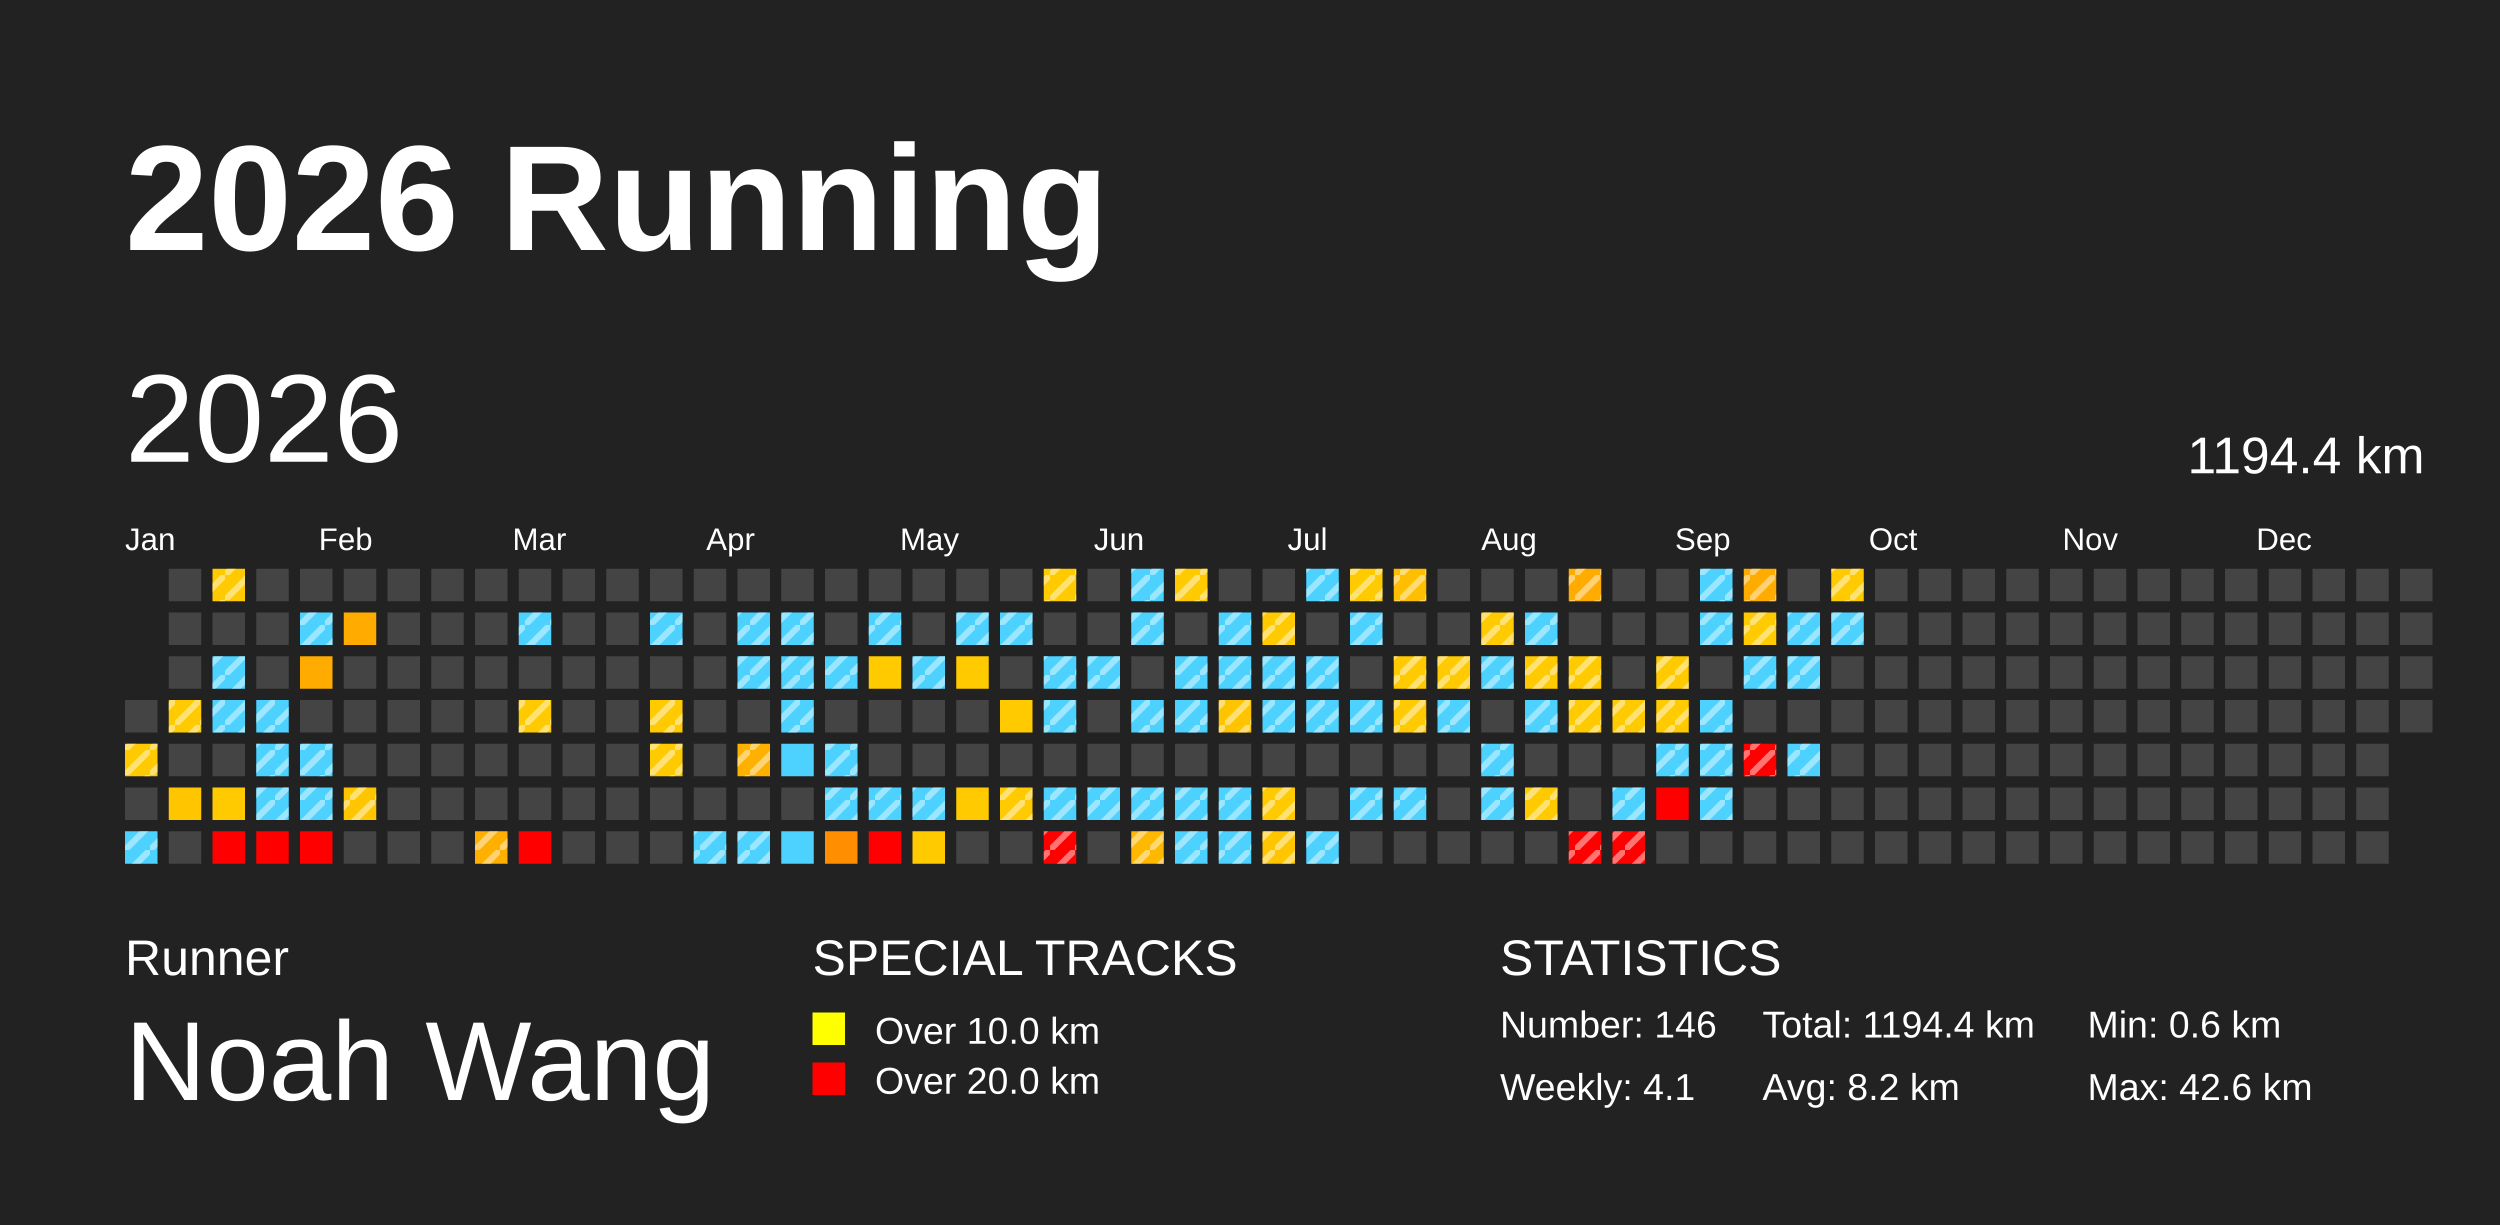
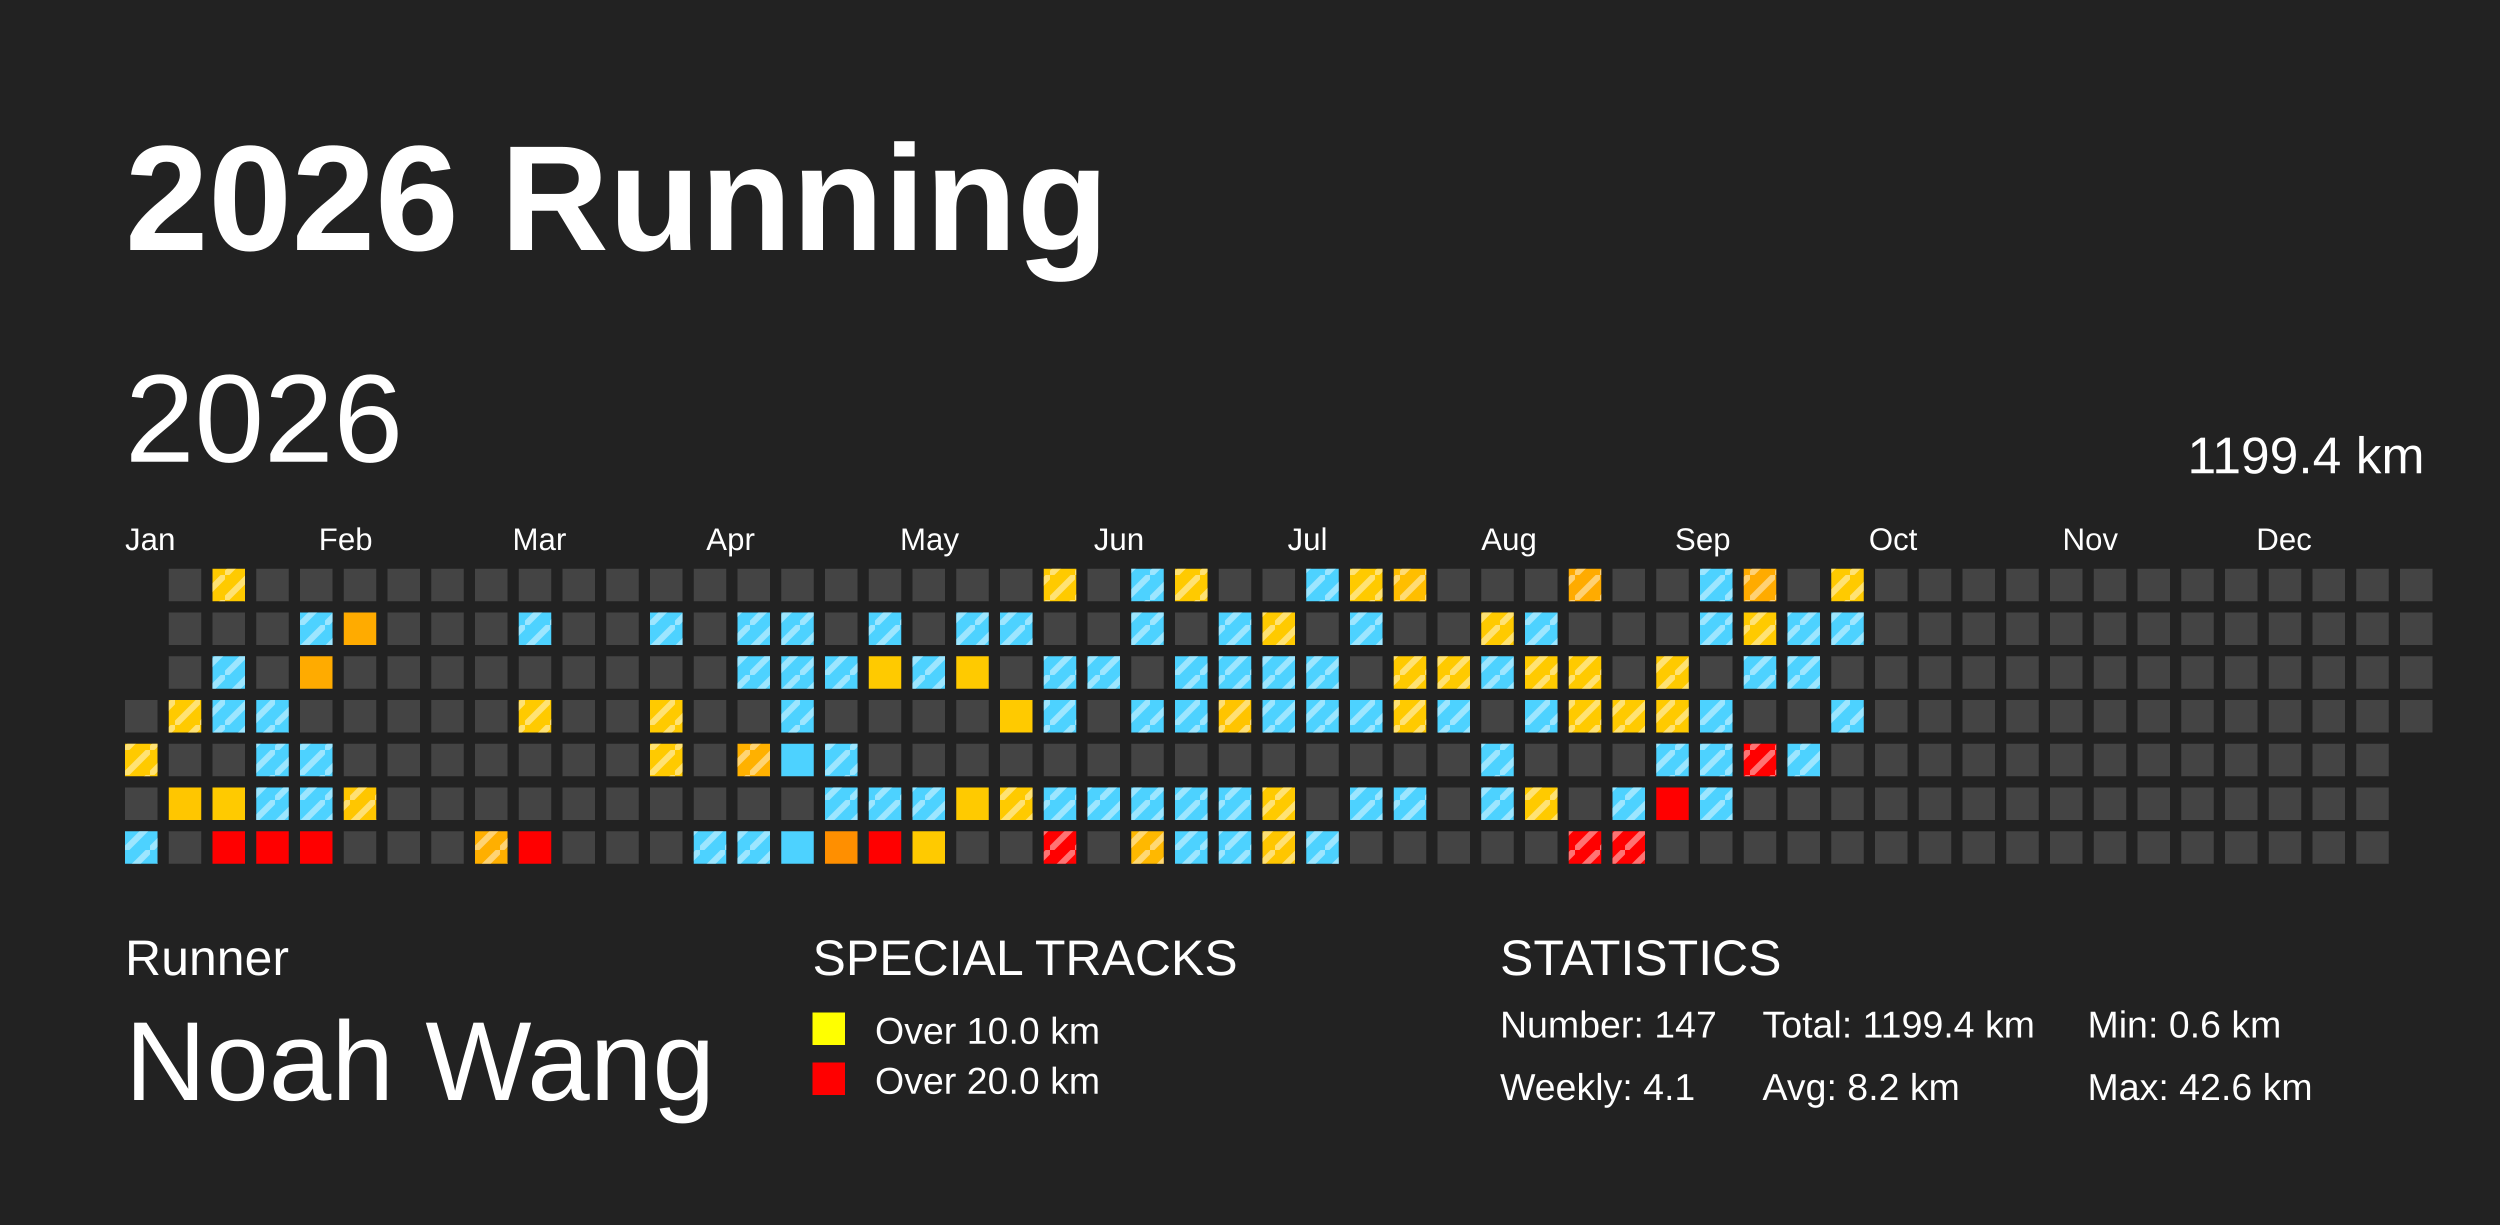
<svg xmlns="http://www.w3.org/2000/svg" baseProfile="full" height="98mm" version="1.1" viewBox="0,0,200,98" width="200mm">
  <defs>
    <pattern height="2" id="indoor-stripe" patternUnits="userSpaceOnUse" width="2">
      <line stroke="white" stroke-opacity="0.45" stroke-width="0.5" x1="0" x2="2" y1="2" y2="0" />
    </pattern>
  </defs>
  <rect fill="#222222" height="98" width="200" x="0" y="0" />
  <text fill="#FFFFFF" style="font-size:12px; font-family:Arial; font-weight:bold;" x="10" y="20">2026 Running</text>
  <text fill="#FFFFFF" style="font-size:4px; font-family:Arial" x="10" y="78">Runner</text>
  <text fill="#FFFFFF" style="font-size:9px; font-family:Arial" x="10" y="88">Noah Wang</text>
  <text fill="#FFFFFF" style="font-size:4px; font-family:Arial" x="65" y="78">SPECIAL TRACKS</text>
  <rect fill="yellow" height="2.6" width="2.6" x="65" y="81" />
  <text fill="#FFFFFF" style="font-size:3px; font-family:Arial" x="70" y="83.5">Over 10.0 km</text>
  <rect fill="red" height="2.6" width="2.6" x="65" y="85" />
  <text fill="#FFFFFF" style="font-size:3px; font-family:Arial" x="70" y="87.5">Over 20.0 km</text>
  <text fill="#FFFFFF" style="font-size:4px; font-family:Arial" x="120" y="78">STATISTICS</text>
-   <text fill="#FFFFFF" style="font-size:3px; font-family:Arial" x="120" y="83">Number: 146</text>
+   <text fill="#FFFFFF" style="font-size:3px; font-family:Arial" x="120" y="83">Number: 147</text>
  <text fill="#FFFFFF" style="font-size:3px; font-family:Arial" x="120" y="88">Weekly: 4.1</text>
-   <text fill="#FFFFFF" style="font-size:3px; font-family:Arial" x="141" y="83">Total: 1194.4 km</text>
+   <text fill="#FFFFFF" style="font-size:3px; font-family:Arial" x="141" y="83">Total: 1199.4 km</text>
  <text fill="#FFFFFF" style="font-size:3px; font-family:Arial" x="141" y="88">Avg: 8.2 km</text>
  <text fill="#FFFFFF" style="font-size:3px; font-family:Arial" x="167" y="83">Min: 0.6 km</text>
  <text fill="#FFFFFF" style="font-size:3px; font-family:Arial" x="167" y="88">Max: 42.6 km</text>
  <text dominant-baseline="hanging" fill="#FFFFFF" style="font-size:10.0px; font-family:Arial;" x="10" y="30">2026</text>
-   <text dominant-baseline="hanging" fill="#FFFFFF" style="font-size:4.125px; font-family:Arial;" x="175" y="35">1194.4 km</text>
+   <text dominant-baseline="hanging" fill="#FFFFFF" style="font-size:4.125px; font-family:Arial;" x="175" y="35">1199.4 km</text>
  <text fill="#FFFFFF" style="font-size:2.5px; font-family:Arial" x="10.0" y="44">Jan</text>
  <text fill="#FFFFFF" style="font-size:2.5px; font-family:Arial" x="25.5" y="44">Feb</text>
  <text fill="#FFFFFF" style="font-size:2.5px; font-family:Arial" x="41.0" y="44">Mar</text>
  <text fill="#FFFFFF" style="font-size:2.5px; font-family:Arial" x="56.5" y="44">Apr</text>
  <text fill="#FFFFFF" style="font-size:2.5px; font-family:Arial" x="72.0" y="44">May</text>
  <text fill="#FFFFFF" style="font-size:2.5px; font-family:Arial" x="87.5" y="44">Jun</text>
  <text fill="#FFFFFF" style="font-size:2.5px; font-family:Arial" x="103.0" y="44">Jul</text>
  <text fill="#FFFFFF" style="font-size:2.5px; font-family:Arial" x="118.5" y="44">Aug</text>
  <text fill="#FFFFFF" style="font-size:2.5px; font-family:Arial" x="134.0" y="44">Sep</text>
  <text fill="#FFFFFF" style="font-size:2.5px; font-family:Arial" x="149.5" y="44">Oct</text>
  <text fill="#FFFFFF" style="font-size:2.5px; font-family:Arial" x="165.0" y="44">Nov</text>
  <text fill="#FFFFFF" style="font-size:2.5px; font-family:Arial" x="180.5" y="44">Dec</text>
  <rect fill="#444444" height="2.6" width="2.6" x="10.0" y="56.0" />
  <rect fill="#ffca00" height="2.6" width="2.6" x="10.0" y="59.5" />
  <rect fill="url(#indoor-stripe)" height="2.6" style="pointer-events: none;" width="2.6" x="10.0" y="59.5" />
  <rect fill="#444444" height="2.6" width="2.6" x="10.0" y="63.0" />
  <rect fill="#4dd2ff" height="2.6" width="2.6" x="10.0" y="66.5" />
  <rect fill="url(#indoor-stripe)" height="2.6" style="pointer-events: none;" width="2.6" x="10.0" y="66.5" />
  <rect fill="#444444" height="2.6" width="2.6" x="13.5" y="45.5" />
  <rect fill="#444444" height="2.6" width="2.6" x="13.5" y="49.0" />
  <rect fill="#444444" height="2.6" width="2.6" x="13.5" y="52.5" />
  <rect fill="#ffca00" height="2.6" width="2.6" x="13.5" y="56.0" />
  <rect fill="url(#indoor-stripe)" height="2.6" style="pointer-events: none;" width="2.6" x="13.5" y="56.0" />
  <rect fill="#444444" height="2.6" width="2.6" x="13.5" y="59.5" />
  <rect fill="#ffc600" height="2.6" width="2.6" x="13.5" y="63.0" />
  <rect fill="#444444" height="2.6" width="2.6" x="13.5" y="66.5" />
  <rect fill="#ffca00" height="2.6" width="2.6" x="17.0" y="45.5" />
  <rect fill="url(#indoor-stripe)" height="2.6" style="pointer-events: none;" width="2.6" x="17.0" y="45.5" />
  <rect fill="#444444" height="2.6" width="2.6" x="17.0" y="49.0" />
  <rect fill="#4dd2ff" height="2.6" width="2.6" x="17.0" y="52.5" />
  <rect fill="url(#indoor-stripe)" height="2.6" style="pointer-events: none;" width="2.6" x="17.0" y="52.5" />
  <rect fill="#4dd2ff" height="2.6" width="2.6" x="17.0" y="56.0" />
  <rect fill="url(#indoor-stripe)" height="2.6" style="pointer-events: none;" width="2.6" x="17.0" y="56.0" />
  <rect fill="#444444" height="2.6" width="2.6" x="17.0" y="59.5" />
  <rect fill="#ffca00" height="2.6" width="2.6" x="17.0" y="63.0" />
  <rect fill="red" height="2.6" width="2.6" x="17.0" y="66.5" />
  <rect fill="#444444" height="2.6" width="2.6" x="20.5" y="45.5" />
  <rect fill="#444444" height="2.6" width="2.6" x="20.5" y="49.0" />
  <rect fill="#444444" height="2.6" width="2.6" x="20.5" y="52.5" />
  <rect fill="#4dd2ff" height="2.6" width="2.6" x="20.5" y="56.0" />
  <rect fill="url(#indoor-stripe)" height="2.6" style="pointer-events: none;" width="2.6" x="20.5" y="56.0" />
  <rect fill="#4dd2ff" height="2.6" width="2.6" x="20.5" y="59.5" />
  <rect fill="url(#indoor-stripe)" height="2.6" style="pointer-events: none;" width="2.6" x="20.5" y="59.5" />
  <rect fill="#4dd2ff" height="2.6" width="2.6" x="20.5" y="63.0" />
  <rect fill="url(#indoor-stripe)" height="2.6" style="pointer-events: none;" width="2.6" x="20.5" y="63.0" />
  <rect fill="red" height="2.6" width="2.6" x="20.5" y="66.5" />
  <rect fill="#444444" height="2.6" width="2.6" x="24.0" y="45.5" />
  <rect fill="#4dd2ff" height="2.6" width="2.6" x="24.0" y="49.0" />
  <rect fill="url(#indoor-stripe)" height="2.6" style="pointer-events: none;" width="2.6" x="24.0" y="49.0" />
  <rect fill="#ffab00" height="2.6" width="2.6" x="24.0" y="52.5" />
  <rect fill="#444444" height="2.6" width="2.6" x="24.0" y="56.0" />
  <rect fill="#4dd2ff" height="2.6" width="2.6" x="24.0" y="59.5" />
  <rect fill="url(#indoor-stripe)" height="2.6" style="pointer-events: none;" width="2.6" x="24.0" y="59.5" />
  <rect fill="#4dd2ff" height="2.6" width="2.6" x="24.0" y="63.0" />
  <rect fill="url(#indoor-stripe)" height="2.6" style="pointer-events: none;" width="2.6" x="24.0" y="63.0" />
  <rect fill="red" height="2.6" width="2.6" x="24.0" y="66.5" />
  <rect fill="#444444" height="2.6" width="2.6" x="27.5" y="45.5" />
  <rect fill="#ffab00" height="2.6" width="2.6" x="27.5" y="49.0" />
  <rect fill="#444444" height="2.6" width="2.6" x="27.5" y="52.5" />
  <rect fill="#444444" height="2.6" width="2.6" x="27.5" y="56.0" />
  <rect fill="#444444" height="2.6" width="2.6" x="27.5" y="59.5" />
  <rect fill="#ffc600" height="2.6" width="2.6" x="27.5" y="63.0" />
  <rect fill="url(#indoor-stripe)" height="2.6" style="pointer-events: none;" width="2.6" x="27.5" y="63.0" />
  <rect fill="#444444" height="2.6" width="2.6" x="27.5" y="66.5" />
  <rect fill="#444444" height="2.6" width="2.6" x="31.0" y="45.5" />
  <rect fill="#444444" height="2.6" width="2.6" x="31.0" y="49.0" />
  <rect fill="#444444" height="2.6" width="2.6" x="31.0" y="52.5" />
  <rect fill="#444444" height="2.6" width="2.6" x="31.0" y="56.0" />
  <rect fill="#444444" height="2.6" width="2.6" x="31.0" y="59.5" />
  <rect fill="#444444" height="2.6" width="2.6" x="31.0" y="63.0" />
  <rect fill="#444444" height="2.6" width="2.6" x="31.0" y="66.5" />
  <rect fill="#444444" height="2.6" width="2.6" x="34.5" y="45.5" />
  <rect fill="#444444" height="2.6" width="2.6" x="34.5" y="49.0" />
  <rect fill="#444444" height="2.6" width="2.6" x="34.5" y="52.5" />
  <rect fill="#444444" height="2.6" width="2.6" x="34.5" y="56.0" />
  <rect fill="#444444" height="2.6" width="2.6" x="34.5" y="59.5" />
  <rect fill="#444444" height="2.6" width="2.6" x="34.5" y="63.0" />
  <rect fill="#444444" height="2.6" width="2.6" x="34.5" y="66.5" />
  <rect fill="#444444" height="2.6" width="2.6" x="38.0" y="45.5" />
  <rect fill="#444444" height="2.6" width="2.6" x="38.0" y="49.0" />
  <rect fill="#444444" height="2.6" width="2.6" x="38.0" y="52.5" />
  <rect fill="#444444" height="2.6" width="2.6" x="38.0" y="56.0" />
  <rect fill="#444444" height="2.6" width="2.6" x="38.0" y="59.5" />
  <rect fill="#444444" height="2.6" width="2.6" x="38.0" y="63.0" />
  <rect fill="#ffaf00" height="2.6" width="2.6" x="38.0" y="66.5" />
  <rect fill="url(#indoor-stripe)" height="2.6" style="pointer-events: none;" width="2.6" x="38.0" y="66.5" />
  <rect fill="#444444" height="2.6" width="2.6" x="41.5" y="45.5" />
  <rect fill="#4dd2ff" height="2.6" width="2.6" x="41.5" y="49.0" />
  <rect fill="url(#indoor-stripe)" height="2.6" style="pointer-events: none;" width="2.6" x="41.5" y="49.0" />
  <rect fill="#444444" height="2.6" width="2.6" x="41.5" y="52.5" />
  <rect fill="#ffca00" height="2.6" width="2.6" x="41.5" y="56.0" />
  <rect fill="url(#indoor-stripe)" height="2.6" style="pointer-events: none;" width="2.6" x="41.5" y="56.0" />
  <rect fill="#444444" height="2.6" width="2.6" x="41.5" y="59.5" />
  <rect fill="#444444" height="2.6" width="2.6" x="41.5" y="63.0" />
  <rect fill="red" height="2.6" width="2.6" x="41.5" y="66.5" />
  <rect fill="#444444" height="2.6" width="2.6" x="45.0" y="45.5" />
  <rect fill="#444444" height="2.6" width="2.6" x="45.0" y="49.0" />
  <rect fill="#444444" height="2.6" width="2.6" x="45.0" y="52.5" />
  <rect fill="#444444" height="2.6" width="2.6" x="45.0" y="56.0" />
  <rect fill="#444444" height="2.6" width="2.6" x="45.0" y="59.5" />
  <rect fill="#444444" height="2.6" width="2.6" x="45.0" y="63.0" />
  <rect fill="#444444" height="2.6" width="2.6" x="45.0" y="66.5" />
  <rect fill="#444444" height="2.6" width="2.6" x="48.5" y="45.5" />
  <rect fill="#444444" height="2.6" width="2.6" x="48.5" y="49.0" />
  <rect fill="#444444" height="2.6" width="2.6" x="48.5" y="52.5" />
  <rect fill="#444444" height="2.6" width="2.6" x="48.5" y="56.0" />
  <rect fill="#444444" height="2.6" width="2.6" x="48.5" y="59.5" />
  <rect fill="#444444" height="2.6" width="2.6" x="48.5" y="63.0" />
  <rect fill="#444444" height="2.6" width="2.6" x="48.5" y="66.5" />
  <rect fill="#444444" height="2.6" width="2.6" x="52.0" y="45.5" />
  <rect fill="#4dd2ff" height="2.6" width="2.6" x="52.0" y="49.0" />
  <rect fill="url(#indoor-stripe)" height="2.6" style="pointer-events: none;" width="2.6" x="52.0" y="49.0" />
  <rect fill="#444444" height="2.6" width="2.6" x="52.0" y="52.5" />
  <rect fill="#ffca00" height="2.6" width="2.6" x="52.0" y="56.0" />
  <rect fill="url(#indoor-stripe)" height="2.6" style="pointer-events: none;" width="2.6" x="52.0" y="56.0" />
  <rect fill="#ffca00" height="2.6" width="2.6" x="52.0" y="59.5" />
  <rect fill="url(#indoor-stripe)" height="2.6" style="pointer-events: none;" width="2.6" x="52.0" y="59.5" />
  <rect fill="#444444" height="2.6" width="2.6" x="52.0" y="63.0" />
  <rect fill="#444444" height="2.6" width="2.6" x="52.0" y="66.5" />
  <rect fill="#444444" height="2.6" width="2.6" x="55.5" y="45.5" />
  <rect fill="#444444" height="2.6" width="2.6" x="55.5" y="49.0" />
  <rect fill="#444444" height="2.6" width="2.6" x="55.5" y="52.5" />
  <rect fill="#444444" height="2.6" width="2.6" x="55.5" y="56.0" />
  <rect fill="#444444" height="2.6" width="2.6" x="55.5" y="59.5" />
  <rect fill="#444444" height="2.6" width="2.6" x="55.5" y="63.0" />
  <rect fill="#4dd2ff" height="2.6" width="2.6" x="55.5" y="66.5" />
  <rect fill="url(#indoor-stripe)" height="2.6" style="pointer-events: none;" width="2.6" x="55.5" y="66.5" />
  <rect fill="#444444" height="2.6" width="2.6" x="59.0" y="45.5" />
  <rect fill="#4dd2ff" height="2.6" width="2.6" x="59.0" y="49.0" />
  <rect fill="url(#indoor-stripe)" height="2.6" style="pointer-events: none;" width="2.6" x="59.0" y="49.0" />
  <rect fill="#4dd2ff" height="2.6" width="2.6" x="59.0" y="52.5" />
  <rect fill="url(#indoor-stripe)" height="2.6" style="pointer-events: none;" width="2.6" x="59.0" y="52.5" />
  <rect fill="#444444" height="2.6" width="2.6" x="59.0" y="56.0" />
  <rect fill="#ffb100" height="2.6" width="2.6" x="59.0" y="59.5" />
  <rect fill="url(#indoor-stripe)" height="2.6" style="pointer-events: none;" width="2.6" x="59.0" y="59.5" />
  <rect fill="#444444" height="2.6" width="2.6" x="59.0" y="63.0" />
  <rect fill="#4dd2ff" height="2.6" width="2.6" x="59.0" y="66.5" />
  <rect fill="url(#indoor-stripe)" height="2.6" style="pointer-events: none;" width="2.6" x="59.0" y="66.5" />
  <rect fill="#444444" height="2.6" width="2.6" x="62.5" y="45.5" />
  <rect fill="#4dd2ff" height="2.6" width="2.6" x="62.5" y="49.0" />
  <rect fill="url(#indoor-stripe)" height="2.6" style="pointer-events: none;" width="2.6" x="62.5" y="49.0" />
  <rect fill="#4dd2ff" height="2.6" width="2.6" x="62.5" y="52.5" />
  <rect fill="url(#indoor-stripe)" height="2.6" style="pointer-events: none;" width="2.6" x="62.5" y="52.5" />
  <rect fill="#4dd2ff" height="2.6" width="2.6" x="62.5" y="56.0" />
  <rect fill="url(#indoor-stripe)" height="2.6" style="pointer-events: none;" width="2.6" x="62.5" y="56.0" />
  <rect fill="#4dd2ff" height="2.6" width="2.6" x="62.5" y="59.5" />
  <rect fill="#444444" height="2.6" width="2.6" x="62.5" y="63.0" />
  <rect fill="#4dd2ff" height="2.6" width="2.6" x="62.5" y="66.5" />
  <rect fill="#444444" height="2.6" width="2.6" x="66.0" y="45.5" />
  <rect fill="#444444" height="2.6" width="2.6" x="66.0" y="49.0" />
  <rect fill="#4dd2ff" height="2.6" width="2.6" x="66.0" y="52.5" />
  <rect fill="url(#indoor-stripe)" height="2.6" style="pointer-events: none;" width="2.6" x="66.0" y="52.5" />
  <rect fill="#444444" height="2.6" width="2.6" x="66.0" y="56.0" />
  <rect fill="#4dd2ff" height="2.6" width="2.6" x="66.0" y="59.5" />
  <rect fill="url(#indoor-stripe)" height="2.6" style="pointer-events: none;" width="2.6" x="66.0" y="59.5" />
  <rect fill="#4dd2ff" height="2.6" width="2.6" x="66.0" y="63.0" />
  <rect fill="url(#indoor-stripe)" height="2.6" style="pointer-events: none;" width="2.6" x="66.0" y="63.0" />
  <rect fill="#ff8f00" height="2.6" width="2.6" x="66.0" y="66.5" />
  <rect fill="#444444" height="2.6" width="2.6" x="69.5" y="45.5" />
  <rect fill="#4dd2ff" height="2.6" width="2.6" x="69.5" y="49.0" />
  <rect fill="url(#indoor-stripe)" height="2.6" style="pointer-events: none;" width="2.6" x="69.5" y="49.0" />
  <rect fill="#ffca00" height="2.6" width="2.6" x="69.5" y="52.5" />
  <rect fill="#444444" height="2.6" width="2.6" x="69.5" y="56.0" />
  <rect fill="#444444" height="2.6" width="2.6" x="69.5" y="59.5" />
  <rect fill="#4dd2ff" height="2.6" width="2.6" x="69.5" y="63.0" />
  <rect fill="url(#indoor-stripe)" height="2.6" style="pointer-events: none;" width="2.6" x="69.5" y="63.0" />
  <rect fill="red" height="2.6" width="2.6" x="69.5" y="66.5" />
  <rect fill="#444444" height="2.6" width="2.6" x="73.0" y="45.5" />
  <rect fill="#444444" height="2.6" width="2.6" x="73.0" y="49.0" />
  <rect fill="#4dd2ff" height="2.6" width="2.6" x="73.0" y="52.5" />
  <rect fill="url(#indoor-stripe)" height="2.6" style="pointer-events: none;" width="2.6" x="73.0" y="52.5" />
  <rect fill="#444444" height="2.6" width="2.6" x="73.0" y="56.0" />
  <rect fill="#444444" height="2.6" width="2.6" x="73.0" y="59.5" />
  <rect fill="#4dd2ff" height="2.6" width="2.6" x="73.0" y="63.0" />
  <rect fill="url(#indoor-stripe)" height="2.6" style="pointer-events: none;" width="2.6" x="73.0" y="63.0" />
  <rect fill="#ffca00" height="2.6" width="2.6" x="73.0" y="66.5" />
  <rect fill="#444444" height="2.6" width="2.6" x="76.5" y="45.5" />
  <rect fill="#4dd2ff" height="2.6" width="2.6" x="76.5" y="49.0" />
  <rect fill="url(#indoor-stripe)" height="2.6" style="pointer-events: none;" width="2.6" x="76.5" y="49.0" />
  <rect fill="#ffca00" height="2.6" width="2.6" x="76.5" y="52.5" />
  <rect fill="#444444" height="2.6" width="2.6" x="76.5" y="56.0" />
  <rect fill="#444444" height="2.6" width="2.6" x="76.5" y="59.5" />
  <rect fill="#ffca00" height="2.6" width="2.6" x="76.5" y="63.0" />
  <rect fill="#444444" height="2.6" width="2.6" x="76.5" y="66.5" />
  <rect fill="#444444" height="2.6" width="2.6" x="80.0" y="45.5" />
  <rect fill="#4dd2ff" height="2.6" width="2.6" x="80.0" y="49.0" />
  <rect fill="url(#indoor-stripe)" height="2.6" style="pointer-events: none;" width="2.6" x="80.0" y="49.0" />
  <rect fill="#444444" height="2.6" width="2.6" x="80.0" y="52.5" />
  <rect fill="#ffca00" height="2.6" width="2.6" x="80.0" y="56.0" />
  <rect fill="#444444" height="2.6" width="2.6" x="80.0" y="59.5" />
  <rect fill="#ffca00" height="2.6" width="2.6" x="80.0" y="63.0" />
  <rect fill="url(#indoor-stripe)" height="2.6" style="pointer-events: none;" width="2.6" x="80.0" y="63.0" />
  <rect fill="#444444" height="2.6" width="2.6" x="80.0" y="66.5" />
  <rect fill="#ffca00" height="2.6" width="2.6" x="83.5" y="45.5" />
  <rect fill="url(#indoor-stripe)" height="2.6" style="pointer-events: none;" width="2.6" x="83.5" y="45.5" />
  <rect fill="#444444" height="2.6" width="2.6" x="83.5" y="49.0" />
  <rect fill="#4dd2ff" height="2.6" width="2.6" x="83.5" y="52.5" />
  <rect fill="url(#indoor-stripe)" height="2.6" style="pointer-events: none;" width="2.6" x="83.5" y="52.5" />
  <rect fill="#4dd2ff" height="2.6" width="2.6" x="83.5" y="56.0" />
  <rect fill="url(#indoor-stripe)" height="2.6" style="pointer-events: none;" width="2.6" x="83.5" y="56.0" />
  <rect fill="#444444" height="2.6" width="2.6" x="83.5" y="59.5" />
  <rect fill="#4dd2ff" height="2.6" width="2.6" x="83.5" y="63.0" />
  <rect fill="url(#indoor-stripe)" height="2.6" style="pointer-events: none;" width="2.6" x="83.5" y="63.0" />
  <rect fill="red" height="2.6" width="2.6" x="83.5" y="66.5" />
  <rect fill="url(#indoor-stripe)" height="2.6" style="pointer-events: none;" width="2.6" x="83.5" y="66.5" />
  <rect fill="#444444" height="2.6" width="2.6" x="87.0" y="45.5" />
  <rect fill="#444444" height="2.6" width="2.6" x="87.0" y="49.0" />
  <rect fill="#4dd2ff" height="2.6" width="2.6" x="87.0" y="52.5" />
  <rect fill="url(#indoor-stripe)" height="2.6" style="pointer-events: none;" width="2.6" x="87.0" y="52.5" />
  <rect fill="#444444" height="2.6" width="2.6" x="87.0" y="56.0" />
  <rect fill="#444444" height="2.6" width="2.6" x="87.0" y="59.5" />
  <rect fill="#4dd2ff" height="2.6" width="2.6" x="87.0" y="63.0" />
  <rect fill="url(#indoor-stripe)" height="2.6" style="pointer-events: none;" width="2.6" x="87.0" y="63.0" />
  <rect fill="#444444" height="2.6" width="2.6" x="87.0" y="66.5" />
  <rect fill="#4dd2ff" height="2.6" width="2.6" x="90.5" y="45.5" />
  <rect fill="url(#indoor-stripe)" height="2.6" style="pointer-events: none;" width="2.6" x="90.5" y="45.5" />
  <rect fill="#4dd2ff" height="2.6" width="2.6" x="90.5" y="49.0" />
  <rect fill="url(#indoor-stripe)" height="2.6" style="pointer-events: none;" width="2.6" x="90.5" y="49.0" />
  <rect fill="#444444" height="2.6" width="2.6" x="90.5" y="52.5" />
  <rect fill="#4dd2ff" height="2.6" width="2.6" x="90.5" y="56.0" />
  <rect fill="url(#indoor-stripe)" height="2.6" style="pointer-events: none;" width="2.6" x="90.5" y="56.0" />
  <rect fill="#444444" height="2.6" width="2.6" x="90.5" y="59.5" />
  <rect fill="#4dd2ff" height="2.6" width="2.6" x="90.5" y="63.0" />
  <rect fill="url(#indoor-stripe)" height="2.6" style="pointer-events: none;" width="2.6" x="90.5" y="63.0" />
  <rect fill="#ffb800" height="2.6" width="2.6" x="90.5" y="66.5" />
  <rect fill="url(#indoor-stripe)" height="2.6" style="pointer-events: none;" width="2.6" x="90.5" y="66.5" />
  <rect fill="#ffca00" height="2.6" width="2.6" x="94.0" y="45.5" />
  <rect fill="url(#indoor-stripe)" height="2.6" style="pointer-events: none;" width="2.6" x="94.0" y="45.5" />
  <rect fill="#444444" height="2.6" width="2.6" x="94.0" y="49.0" />
  <rect fill="#4dd2ff" height="2.6" width="2.6" x="94.0" y="52.5" />
  <rect fill="url(#indoor-stripe)" height="2.6" style="pointer-events: none;" width="2.6" x="94.0" y="52.5" />
  <rect fill="#4dd2ff" height="2.6" width="2.6" x="94.0" y="56.0" />
  <rect fill="url(#indoor-stripe)" height="2.6" style="pointer-events: none;" width="2.6" x="94.0" y="56.0" />
  <rect fill="#444444" height="2.6" width="2.6" x="94.0" y="59.5" />
  <rect fill="#4dd2ff" height="2.6" width="2.6" x="94.0" y="63.0" />
  <rect fill="url(#indoor-stripe)" height="2.6" style="pointer-events: none;" width="2.6" x="94.0" y="63.0" />
  <rect fill="#4dd2ff" height="2.6" width="2.6" x="94.0" y="66.5" />
  <rect fill="url(#indoor-stripe)" height="2.6" style="pointer-events: none;" width="2.6" x="94.0" y="66.5" />
  <rect fill="#444444" height="2.6" width="2.6" x="97.5" y="45.5" />
  <rect fill="#4dd2ff" height="2.6" width="2.6" x="97.5" y="49.0" />
  <rect fill="url(#indoor-stripe)" height="2.6" style="pointer-events: none;" width="2.6" x="97.5" y="49.0" />
  <rect fill="#4dd2ff" height="2.6" width="2.6" x="97.5" y="52.5" />
  <rect fill="url(#indoor-stripe)" height="2.6" style="pointer-events: none;" width="2.6" x="97.5" y="52.5" />
  <rect fill="#ffc400" height="2.6" width="2.6" x="97.5" y="56.0" />
  <rect fill="url(#indoor-stripe)" height="2.6" style="pointer-events: none;" width="2.6" x="97.5" y="56.0" />
  <rect fill="#444444" height="2.6" width="2.6" x="97.5" y="59.5" />
  <rect fill="#4dd2ff" height="2.6" width="2.6" x="97.5" y="63.0" />
  <rect fill="url(#indoor-stripe)" height="2.6" style="pointer-events: none;" width="2.6" x="97.5" y="63.0" />
  <rect fill="#4dd2ff" height="2.6" width="2.6" x="97.5" y="66.5" />
  <rect fill="url(#indoor-stripe)" height="2.6" style="pointer-events: none;" width="2.6" x="97.5" y="66.5" />
  <rect fill="#444444" height="2.6" width="2.6" x="101.0" y="45.5" />
  <rect fill="#ffca00" height="2.6" width="2.6" x="101.0" y="49.0" />
  <rect fill="url(#indoor-stripe)" height="2.6" style="pointer-events: none;" width="2.6" x="101.0" y="49.0" />
  <rect fill="#4dd2ff" height="2.6" width="2.6" x="101.0" y="52.5" />
  <rect fill="url(#indoor-stripe)" height="2.6" style="pointer-events: none;" width="2.6" x="101.0" y="52.5" />
  <rect fill="#4dd2ff" height="2.6" width="2.6" x="101.0" y="56.0" />
  <rect fill="url(#indoor-stripe)" height="2.6" style="pointer-events: none;" width="2.6" x="101.0" y="56.0" />
  <rect fill="#444444" height="2.6" width="2.6" x="101.0" y="59.5" />
  <rect fill="#ffca00" height="2.6" width="2.6" x="101.0" y="63.0" />
  <rect fill="url(#indoor-stripe)" height="2.6" style="pointer-events: none;" width="2.6" x="101.0" y="63.0" />
  <rect fill="#ffc600" height="2.6" width="2.6" x="101.0" y="66.5" />
  <rect fill="url(#indoor-stripe)" height="2.6" style="pointer-events: none;" width="2.6" x="101.0" y="66.5" />
  <rect fill="#4dd2ff" height="2.6" width="2.6" x="104.5" y="45.5" />
  <rect fill="url(#indoor-stripe)" height="2.6" style="pointer-events: none;" width="2.6" x="104.5" y="45.5" />
  <rect fill="#444444" height="2.6" width="2.6" x="104.5" y="49.0" />
  <rect fill="#4dd2ff" height="2.6" width="2.6" x="104.5" y="52.5" />
  <rect fill="url(#indoor-stripe)" height="2.6" style="pointer-events: none;" width="2.6" x="104.5" y="52.5" />
  <rect fill="#4dd2ff" height="2.6" width="2.6" x="104.5" y="56.0" />
  <rect fill="url(#indoor-stripe)" height="2.6" style="pointer-events: none;" width="2.6" x="104.5" y="56.0" />
  <rect fill="#444444" height="2.6" width="2.6" x="104.5" y="59.5" />
  <rect fill="#444444" height="2.6" width="2.6" x="104.5" y="63.0" />
  <rect fill="#4dd2ff" height="2.6" width="2.6" x="104.5" y="66.5" />
  <rect fill="url(#indoor-stripe)" height="2.6" style="pointer-events: none;" width="2.6" x="104.5" y="66.5" />
  <rect fill="#ffca00" height="2.6" width="2.6" x="108.0" y="45.5" />
  <rect fill="url(#indoor-stripe)" height="2.6" style="pointer-events: none;" width="2.6" x="108.0" y="45.5" />
  <rect fill="#4dd2ff" height="2.6" width="2.6" x="108.0" y="49.0" />
  <rect fill="url(#indoor-stripe)" height="2.6" style="pointer-events: none;" width="2.6" x="108.0" y="49.0" />
  <rect fill="#444444" height="2.6" width="2.6" x="108.0" y="52.5" />
  <rect fill="#4dd2ff" height="2.6" width="2.6" x="108.0" y="56.0" />
  <rect fill="url(#indoor-stripe)" height="2.6" style="pointer-events: none;" width="2.6" x="108.0" y="56.0" />
  <rect fill="#444444" height="2.6" width="2.6" x="108.0" y="59.5" />
  <rect fill="#4dd2ff" height="2.6" width="2.6" x="108.0" y="63.0" />
  <rect fill="url(#indoor-stripe)" height="2.6" style="pointer-events: none;" width="2.6" x="108.0" y="63.0" />
  <rect fill="#444444" height="2.6" width="2.6" x="108.0" y="66.5" />
  <rect fill="#ffbe00" height="2.6" width="2.6" x="111.5" y="45.5" />
  <rect fill="url(#indoor-stripe)" height="2.6" style="pointer-events: none;" width="2.6" x="111.5" y="45.5" />
  <rect fill="#444444" height="2.6" width="2.6" x="111.5" y="49.0" />
  <rect fill="#ffca00" height="2.6" width="2.6" x="111.5" y="52.5" />
  <rect fill="url(#indoor-stripe)" height="2.6" style="pointer-events: none;" width="2.6" x="111.5" y="52.5" />
  <rect fill="#ffca00" height="2.6" width="2.6" x="111.5" y="56.0" />
  <rect fill="url(#indoor-stripe)" height="2.6" style="pointer-events: none;" width="2.6" x="111.5" y="56.0" />
  <rect fill="#444444" height="2.6" width="2.6" x="111.5" y="59.5" />
  <rect fill="#4dd2ff" height="2.6" width="2.6" x="111.5" y="63.0" />
  <rect fill="url(#indoor-stripe)" height="2.6" style="pointer-events: none;" width="2.6" x="111.5" y="63.0" />
  <rect fill="#444444" height="2.6" width="2.6" x="111.5" y="66.5" />
  <rect fill="#444444" height="2.6" width="2.6" x="115.0" y="45.5" />
  <rect fill="#444444" height="2.6" width="2.6" x="115.0" y="49.0" />
  <rect fill="#ffca00" height="2.6" width="2.6" x="115.0" y="52.5" />
  <rect fill="url(#indoor-stripe)" height="2.6" style="pointer-events: none;" width="2.6" x="115.0" y="52.5" />
  <rect fill="#4dd2ff" height="2.6" width="2.6" x="115.0" y="56.0" />
  <rect fill="url(#indoor-stripe)" height="2.6" style="pointer-events: none;" width="2.6" x="115.0" y="56.0" />
  <rect fill="#444444" height="2.6" width="2.6" x="115.0" y="59.5" />
  <rect fill="#444444" height="2.6" width="2.6" x="115.0" y="63.0" />
  <rect fill="#444444" height="2.6" width="2.6" x="115.0" y="66.5" />
  <rect fill="#444444" height="2.6" width="2.6" x="118.5" y="45.5" />
  <rect fill="#ffca00" height="2.6" width="2.6" x="118.5" y="49.0" />
  <rect fill="url(#indoor-stripe)" height="2.6" style="pointer-events: none;" width="2.6" x="118.5" y="49.0" />
  <rect fill="#4dd2ff" height="2.6" width="2.6" x="118.5" y="52.5" />
  <rect fill="url(#indoor-stripe)" height="2.6" style="pointer-events: none;" width="2.6" x="118.5" y="52.5" />
  <rect fill="#444444" height="2.6" width="2.6" x="118.5" y="56.0" />
  <rect fill="#4dd2ff" height="2.6" width="2.6" x="118.5" y="59.5" />
  <rect fill="url(#indoor-stripe)" height="2.6" style="pointer-events: none;" width="2.6" x="118.5" y="59.5" />
  <rect fill="#4dd2ff" height="2.6" width="2.6" x="118.5" y="63.0" />
  <rect fill="url(#indoor-stripe)" height="2.6" style="pointer-events: none;" width="2.6" x="118.5" y="63.0" />
  <rect fill="#444444" height="2.6" width="2.6" x="118.5" y="66.5" />
  <rect fill="#444444" height="2.6" width="2.6" x="122.0" y="45.5" />
  <rect fill="#4dd2ff" height="2.6" width="2.6" x="122.0" y="49.0" />
  <rect fill="url(#indoor-stripe)" height="2.6" style="pointer-events: none;" width="2.6" x="122.0" y="49.0" />
  <rect fill="#ffca00" height="2.6" width="2.6" x="122.0" y="52.5" />
  <rect fill="url(#indoor-stripe)" height="2.6" style="pointer-events: none;" width="2.6" x="122.0" y="52.5" />
  <rect fill="#4dd2ff" height="2.6" width="2.6" x="122.0" y="56.0" />
  <rect fill="url(#indoor-stripe)" height="2.6" style="pointer-events: none;" width="2.6" x="122.0" y="56.0" />
  <rect fill="#444444" height="2.6" width="2.6" x="122.0" y="59.5" />
  <rect fill="#ffca00" height="2.6" width="2.6" x="122.0" y="63.0" />
  <rect fill="url(#indoor-stripe)" height="2.6" style="pointer-events: none;" width="2.6" x="122.0" y="63.0" />
  <rect fill="#444444" height="2.6" width="2.6" x="122.0" y="66.5" />
  <rect fill="#ffab00" height="2.6" width="2.6" x="125.5" y="45.5" />
  <rect fill="url(#indoor-stripe)" height="2.6" style="pointer-events: none;" width="2.6" x="125.5" y="45.5" />
  <rect fill="#444444" height="2.6" width="2.6" x="125.5" y="49.0" />
  <rect fill="#ffca00" height="2.6" width="2.6" x="125.5" y="52.5" />
  <rect fill="url(#indoor-stripe)" height="2.6" style="pointer-events: none;" width="2.6" x="125.5" y="52.5" />
  <rect fill="#ffca00" height="2.6" width="2.6" x="125.5" y="56.0" />
  <rect fill="url(#indoor-stripe)" height="2.6" style="pointer-events: none;" width="2.6" x="125.5" y="56.0" />
  <rect fill="#444444" height="2.6" width="2.6" x="125.5" y="59.5" />
  <rect fill="#444444" height="2.6" width="2.6" x="125.5" y="63.0" />
  <rect fill="red" height="2.6" width="2.6" x="125.5" y="66.5" />
  <rect fill="url(#indoor-stripe)" height="2.6" style="pointer-events: none;" width="2.6" x="125.5" y="66.5" />
  <rect fill="#444444" height="2.6" width="2.6" x="129.0" y="45.5" />
  <rect fill="#444444" height="2.6" width="2.6" x="129.0" y="49.0" />
  <rect fill="#444444" height="2.6" width="2.6" x="129.0" y="52.5" />
  <rect fill="#ffca00" height="2.6" width="2.6" x="129.0" y="56.0" />
  <rect fill="url(#indoor-stripe)" height="2.6" style="pointer-events: none;" width="2.6" x="129.0" y="56.0" />
  <rect fill="#444444" height="2.6" width="2.6" x="129.0" y="59.5" />
  <rect fill="#4dd2ff" height="2.6" width="2.6" x="129.0" y="63.0" />
  <rect fill="url(#indoor-stripe)" height="2.6" style="pointer-events: none;" width="2.6" x="129.0" y="63.0" />
  <rect fill="red" height="2.6" width="2.6" x="129.0" y="66.5" />
  <rect fill="url(#indoor-stripe)" height="2.6" style="pointer-events: none;" width="2.6" x="129.0" y="66.5" />
  <rect fill="#444444" height="2.6" width="2.6" x="132.5" y="45.5" />
  <rect fill="#444444" height="2.6" width="2.6" x="132.5" y="49.0" />
  <rect fill="#ffca00" height="2.6" width="2.6" x="132.5" y="52.5" />
  <rect fill="url(#indoor-stripe)" height="2.6" style="pointer-events: none;" width="2.6" x="132.5" y="52.5" />
  <rect fill="#ffca00" height="2.6" width="2.6" x="132.5" y="56.0" />
  <rect fill="url(#indoor-stripe)" height="2.6" style="pointer-events: none;" width="2.6" x="132.5" y="56.0" />
  <rect fill="#4dd2ff" height="2.6" width="2.6" x="132.5" y="59.5" />
  <rect fill="url(#indoor-stripe)" height="2.6" style="pointer-events: none;" width="2.6" x="132.5" y="59.5" />
  <rect fill="red" height="2.6" width="2.6" x="132.5" y="63.0" />
  <rect fill="#444444" height="2.6" width="2.6" x="132.5" y="66.5" />
  <rect fill="#4dd2ff" height="2.6" width="2.6" x="136.0" y="45.5" />
  <rect fill="url(#indoor-stripe)" height="2.6" style="pointer-events: none;" width="2.6" x="136.0" y="45.5" />
  <rect fill="#4dd2ff" height="2.6" width="2.6" x="136.0" y="49.0" />
  <rect fill="url(#indoor-stripe)" height="2.6" style="pointer-events: none;" width="2.6" x="136.0" y="49.0" />
  <rect fill="#444444" height="2.6" width="2.6" x="136.0" y="52.5" />
  <rect fill="#4dd2ff" height="2.6" width="2.6" x="136.0" y="56.0" />
  <rect fill="url(#indoor-stripe)" height="2.6" style="pointer-events: none;" width="2.6" x="136.0" y="56.0" />
  <rect fill="#4dd2ff" height="2.6" width="2.6" x="136.0" y="59.5" />
  <rect fill="url(#indoor-stripe)" height="2.6" style="pointer-events: none;" width="2.6" x="136.0" y="59.5" />
  <rect fill="#4dd2ff" height="2.6" width="2.6" x="136.0" y="63.0" />
  <rect fill="url(#indoor-stripe)" height="2.6" style="pointer-events: none;" width="2.6" x="136.0" y="63.0" />
  <rect fill="#444444" height="2.6" width="2.6" x="136.0" y="66.5" />
  <rect fill="#ffab00" height="2.6" width="2.6" x="139.5" y="45.5" />
  <rect fill="url(#indoor-stripe)" height="2.6" style="pointer-events: none;" width="2.6" x="139.5" y="45.5" />
  <rect fill="#ffca00" height="2.6" width="2.6" x="139.5" y="49.0" />
  <rect fill="url(#indoor-stripe)" height="2.6" style="pointer-events: none;" width="2.6" x="139.5" y="49.0" />
  <rect fill="#4dd2ff" height="2.6" width="2.6" x="139.5" y="52.5" />
  <rect fill="url(#indoor-stripe)" height="2.6" style="pointer-events: none;" width="2.6" x="139.5" y="52.5" />
  <rect fill="#444444" height="2.6" width="2.6" x="139.5" y="56.0" />
  <rect fill="red" height="2.6" width="2.6" x="139.5" y="59.5" />
  <rect fill="url(#indoor-stripe)" height="2.6" style="pointer-events: none;" width="2.6" x="139.5" y="59.5" />
  <rect fill="#444444" height="2.6" width="2.6" x="139.5" y="63.0" />
  <rect fill="#444444" height="2.6" width="2.6" x="139.5" y="66.5" />
  <rect fill="#444444" height="2.6" width="2.6" x="143.0" y="45.5" />
  <rect fill="#4dd2ff" height="2.6" width="2.6" x="143.0" y="49.0" />
  <rect fill="url(#indoor-stripe)" height="2.6" style="pointer-events: none;" width="2.6" x="143.0" y="49.0" />
  <rect fill="#4dd2ff" height="2.6" width="2.6" x="143.0" y="52.5" />
  <rect fill="url(#indoor-stripe)" height="2.6" style="pointer-events: none;" width="2.6" x="143.0" y="52.5" />
  <rect fill="#444444" height="2.6" width="2.6" x="143.0" y="56.0" />
  <rect fill="#4dd2ff" height="2.6" width="2.6" x="143.0" y="59.5" />
  <rect fill="url(#indoor-stripe)" height="2.6" style="pointer-events: none;" width="2.6" x="143.0" y="59.5" />
  <rect fill="#444444" height="2.6" width="2.6" x="143.0" y="63.0" />
  <rect fill="#444444" height="2.6" width="2.6" x="143.0" y="66.5" />
  <rect fill="#ffca00" height="2.6" width="2.6" x="146.5" y="45.5" />
  <rect fill="url(#indoor-stripe)" height="2.6" style="pointer-events: none;" width="2.6" x="146.5" y="45.5" />
  <rect fill="#4dd2ff" height="2.6" width="2.6" x="146.5" y="49.0" />
  <rect fill="url(#indoor-stripe)" height="2.6" style="pointer-events: none;" width="2.6" x="146.5" y="49.0" />
  <rect fill="#444444" height="2.6" width="2.6" x="146.5" y="52.5" />
-   <rect fill="#444444" height="2.6" width="2.6" x="146.5" y="56.0" />
+   <rect fill="#4dd2ff" height="2.6" width="2.6" x="146.5" y="56.0" />
+   <rect fill="url(#indoor-stripe)" height="2.6" style="pointer-events: none;" width="2.6" x="146.5" y="56.0" />
  <rect fill="#444444" height="2.6" width="2.6" x="146.5" y="59.5" />
  <rect fill="#444444" height="2.6" width="2.6" x="146.5" y="63.0" />
  <rect fill="#444444" height="2.6" width="2.6" x="146.5" y="66.5" />
  <rect fill="#444444" height="2.6" width="2.6" x="150.0" y="45.5" />
  <rect fill="#444444" height="2.6" width="2.6" x="150.0" y="49.0" />
  <rect fill="#444444" height="2.6" width="2.6" x="150.0" y="52.5" />
  <rect fill="#444444" height="2.6" width="2.6" x="150.0" y="56.0" />
  <rect fill="#444444" height="2.6" width="2.6" x="150.0" y="59.5" />
  <rect fill="#444444" height="2.6" width="2.6" x="150.0" y="63.0" />
  <rect fill="#444444" height="2.6" width="2.6" x="150.0" y="66.5" />
  <rect fill="#444444" height="2.6" width="2.6" x="153.5" y="45.5" />
  <rect fill="#444444" height="2.6" width="2.6" x="153.5" y="49.0" />
  <rect fill="#444444" height="2.6" width="2.6" x="153.5" y="52.5" />
  <rect fill="#444444" height="2.6" width="2.6" x="153.5" y="56.0" />
  <rect fill="#444444" height="2.6" width="2.6" x="153.5" y="59.5" />
  <rect fill="#444444" height="2.6" width="2.6" x="153.5" y="63.0" />
  <rect fill="#444444" height="2.6" width="2.6" x="153.5" y="66.5" />
  <rect fill="#444444" height="2.6" width="2.6" x="157.0" y="45.5" />
  <rect fill="#444444" height="2.6" width="2.6" x="157.0" y="49.0" />
  <rect fill="#444444" height="2.6" width="2.6" x="157.0" y="52.5" />
  <rect fill="#444444" height="2.6" width="2.6" x="157.0" y="56.0" />
  <rect fill="#444444" height="2.6" width="2.6" x="157.0" y="59.5" />
  <rect fill="#444444" height="2.6" width="2.6" x="157.0" y="63.0" />
  <rect fill="#444444" height="2.6" width="2.6" x="157.0" y="66.5" />
  <rect fill="#444444" height="2.6" width="2.6" x="160.5" y="45.5" />
  <rect fill="#444444" height="2.6" width="2.6" x="160.5" y="49.0" />
  <rect fill="#444444" height="2.6" width="2.6" x="160.5" y="52.5" />
  <rect fill="#444444" height="2.6" width="2.6" x="160.5" y="56.0" />
  <rect fill="#444444" height="2.6" width="2.6" x="160.5" y="59.5" />
  <rect fill="#444444" height="2.6" width="2.6" x="160.5" y="63.0" />
  <rect fill="#444444" height="2.6" width="2.6" x="160.5" y="66.5" />
  <rect fill="#444444" height="2.6" width="2.6" x="164.0" y="45.5" />
  <rect fill="#444444" height="2.6" width="2.6" x="164.0" y="49.0" />
  <rect fill="#444444" height="2.6" width="2.6" x="164.0" y="52.5" />
  <rect fill="#444444" height="2.6" width="2.6" x="164.0" y="56.0" />
  <rect fill="#444444" height="2.6" width="2.6" x="164.0" y="59.5" />
  <rect fill="#444444" height="2.6" width="2.6" x="164.0" y="63.0" />
  <rect fill="#444444" height="2.6" width="2.6" x="164.0" y="66.5" />
  <rect fill="#444444" height="2.6" width="2.6" x="167.5" y="45.5" />
  <rect fill="#444444" height="2.6" width="2.6" x="167.5" y="49.0" />
  <rect fill="#444444" height="2.6" width="2.6" x="167.5" y="52.5" />
  <rect fill="#444444" height="2.6" width="2.6" x="167.5" y="56.0" />
  <rect fill="#444444" height="2.6" width="2.6" x="167.5" y="59.5" />
  <rect fill="#444444" height="2.6" width="2.6" x="167.5" y="63.0" />
  <rect fill="#444444" height="2.6" width="2.6" x="167.5" y="66.5" />
  <rect fill="#444444" height="2.6" width="2.6" x="171.0" y="45.5" />
  <rect fill="#444444" height="2.6" width="2.6" x="171.0" y="49.0" />
  <rect fill="#444444" height="2.6" width="2.6" x="171.0" y="52.5" />
  <rect fill="#444444" height="2.6" width="2.6" x="171.0" y="56.0" />
  <rect fill="#444444" height="2.6" width="2.6" x="171.0" y="59.5" />
  <rect fill="#444444" height="2.6" width="2.6" x="171.0" y="63.0" />
  <rect fill="#444444" height="2.6" width="2.6" x="171.0" y="66.5" />
  <rect fill="#444444" height="2.6" width="2.6" x="174.5" y="45.5" />
  <rect fill="#444444" height="2.6" width="2.6" x="174.5" y="49.0" />
  <rect fill="#444444" height="2.6" width="2.6" x="174.5" y="52.5" />
  <rect fill="#444444" height="2.6" width="2.6" x="174.5" y="56.0" />
  <rect fill="#444444" height="2.6" width="2.6" x="174.5" y="59.5" />
  <rect fill="#444444" height="2.6" width="2.6" x="174.5" y="63.0" />
  <rect fill="#444444" height="2.6" width="2.6" x="174.5" y="66.5" />
  <rect fill="#444444" height="2.6" width="2.6" x="178.0" y="45.5" />
  <rect fill="#444444" height="2.6" width="2.6" x="178.0" y="49.0" />
  <rect fill="#444444" height="2.6" width="2.6" x="178.0" y="52.5" />
  <rect fill="#444444" height="2.6" width="2.6" x="178.0" y="56.0" />
  <rect fill="#444444" height="2.6" width="2.6" x="178.0" y="59.5" />
  <rect fill="#444444" height="2.6" width="2.6" x="178.0" y="63.0" />
  <rect fill="#444444" height="2.6" width="2.6" x="178.0" y="66.5" />
  <rect fill="#444444" height="2.6" width="2.6" x="181.5" y="45.5" />
  <rect fill="#444444" height="2.6" width="2.6" x="181.5" y="49.0" />
  <rect fill="#444444" height="2.6" width="2.6" x="181.5" y="52.5" />
  <rect fill="#444444" height="2.6" width="2.6" x="181.5" y="56.0" />
  <rect fill="#444444" height="2.6" width="2.6" x="181.5" y="59.5" />
  <rect fill="#444444" height="2.6" width="2.6" x="181.5" y="63.0" />
  <rect fill="#444444" height="2.6" width="2.6" x="181.5" y="66.5" />
  <rect fill="#444444" height="2.6" width="2.6" x="185.0" y="45.5" />
  <rect fill="#444444" height="2.6" width="2.6" x="185.0" y="49.0" />
  <rect fill="#444444" height="2.6" width="2.6" x="185.0" y="52.5" />
  <rect fill="#444444" height="2.6" width="2.6" x="185.0" y="56.0" />
  <rect fill="#444444" height="2.6" width="2.6" x="185.0" y="59.5" />
  <rect fill="#444444" height="2.6" width="2.6" x="185.0" y="63.0" />
  <rect fill="#444444" height="2.6" width="2.6" x="185.0" y="66.5" />
  <rect fill="#444444" height="2.6" width="2.6" x="188.5" y="45.5" />
  <rect fill="#444444" height="2.6" width="2.6" x="188.5" y="49.0" />
  <rect fill="#444444" height="2.6" width="2.6" x="188.5" y="52.5" />
  <rect fill="#444444" height="2.6" width="2.6" x="188.5" y="56.0" />
  <rect fill="#444444" height="2.6" width="2.6" x="188.5" y="59.5" />
  <rect fill="#444444" height="2.6" width="2.6" x="188.5" y="63.0" />
  <rect fill="#444444" height="2.6" width="2.6" x="188.5" y="66.5" />
  <rect fill="#444444" height="2.6" width="2.6" x="192.0" y="45.5" />
  <rect fill="#444444" height="2.6" width="2.6" x="192.0" y="49.0" />
  <rect fill="#444444" height="2.6" width="2.6" x="192.0" y="52.5" />
  <rect fill="#444444" height="2.6" width="2.6" x="192.0" y="56.0" />
</svg>
